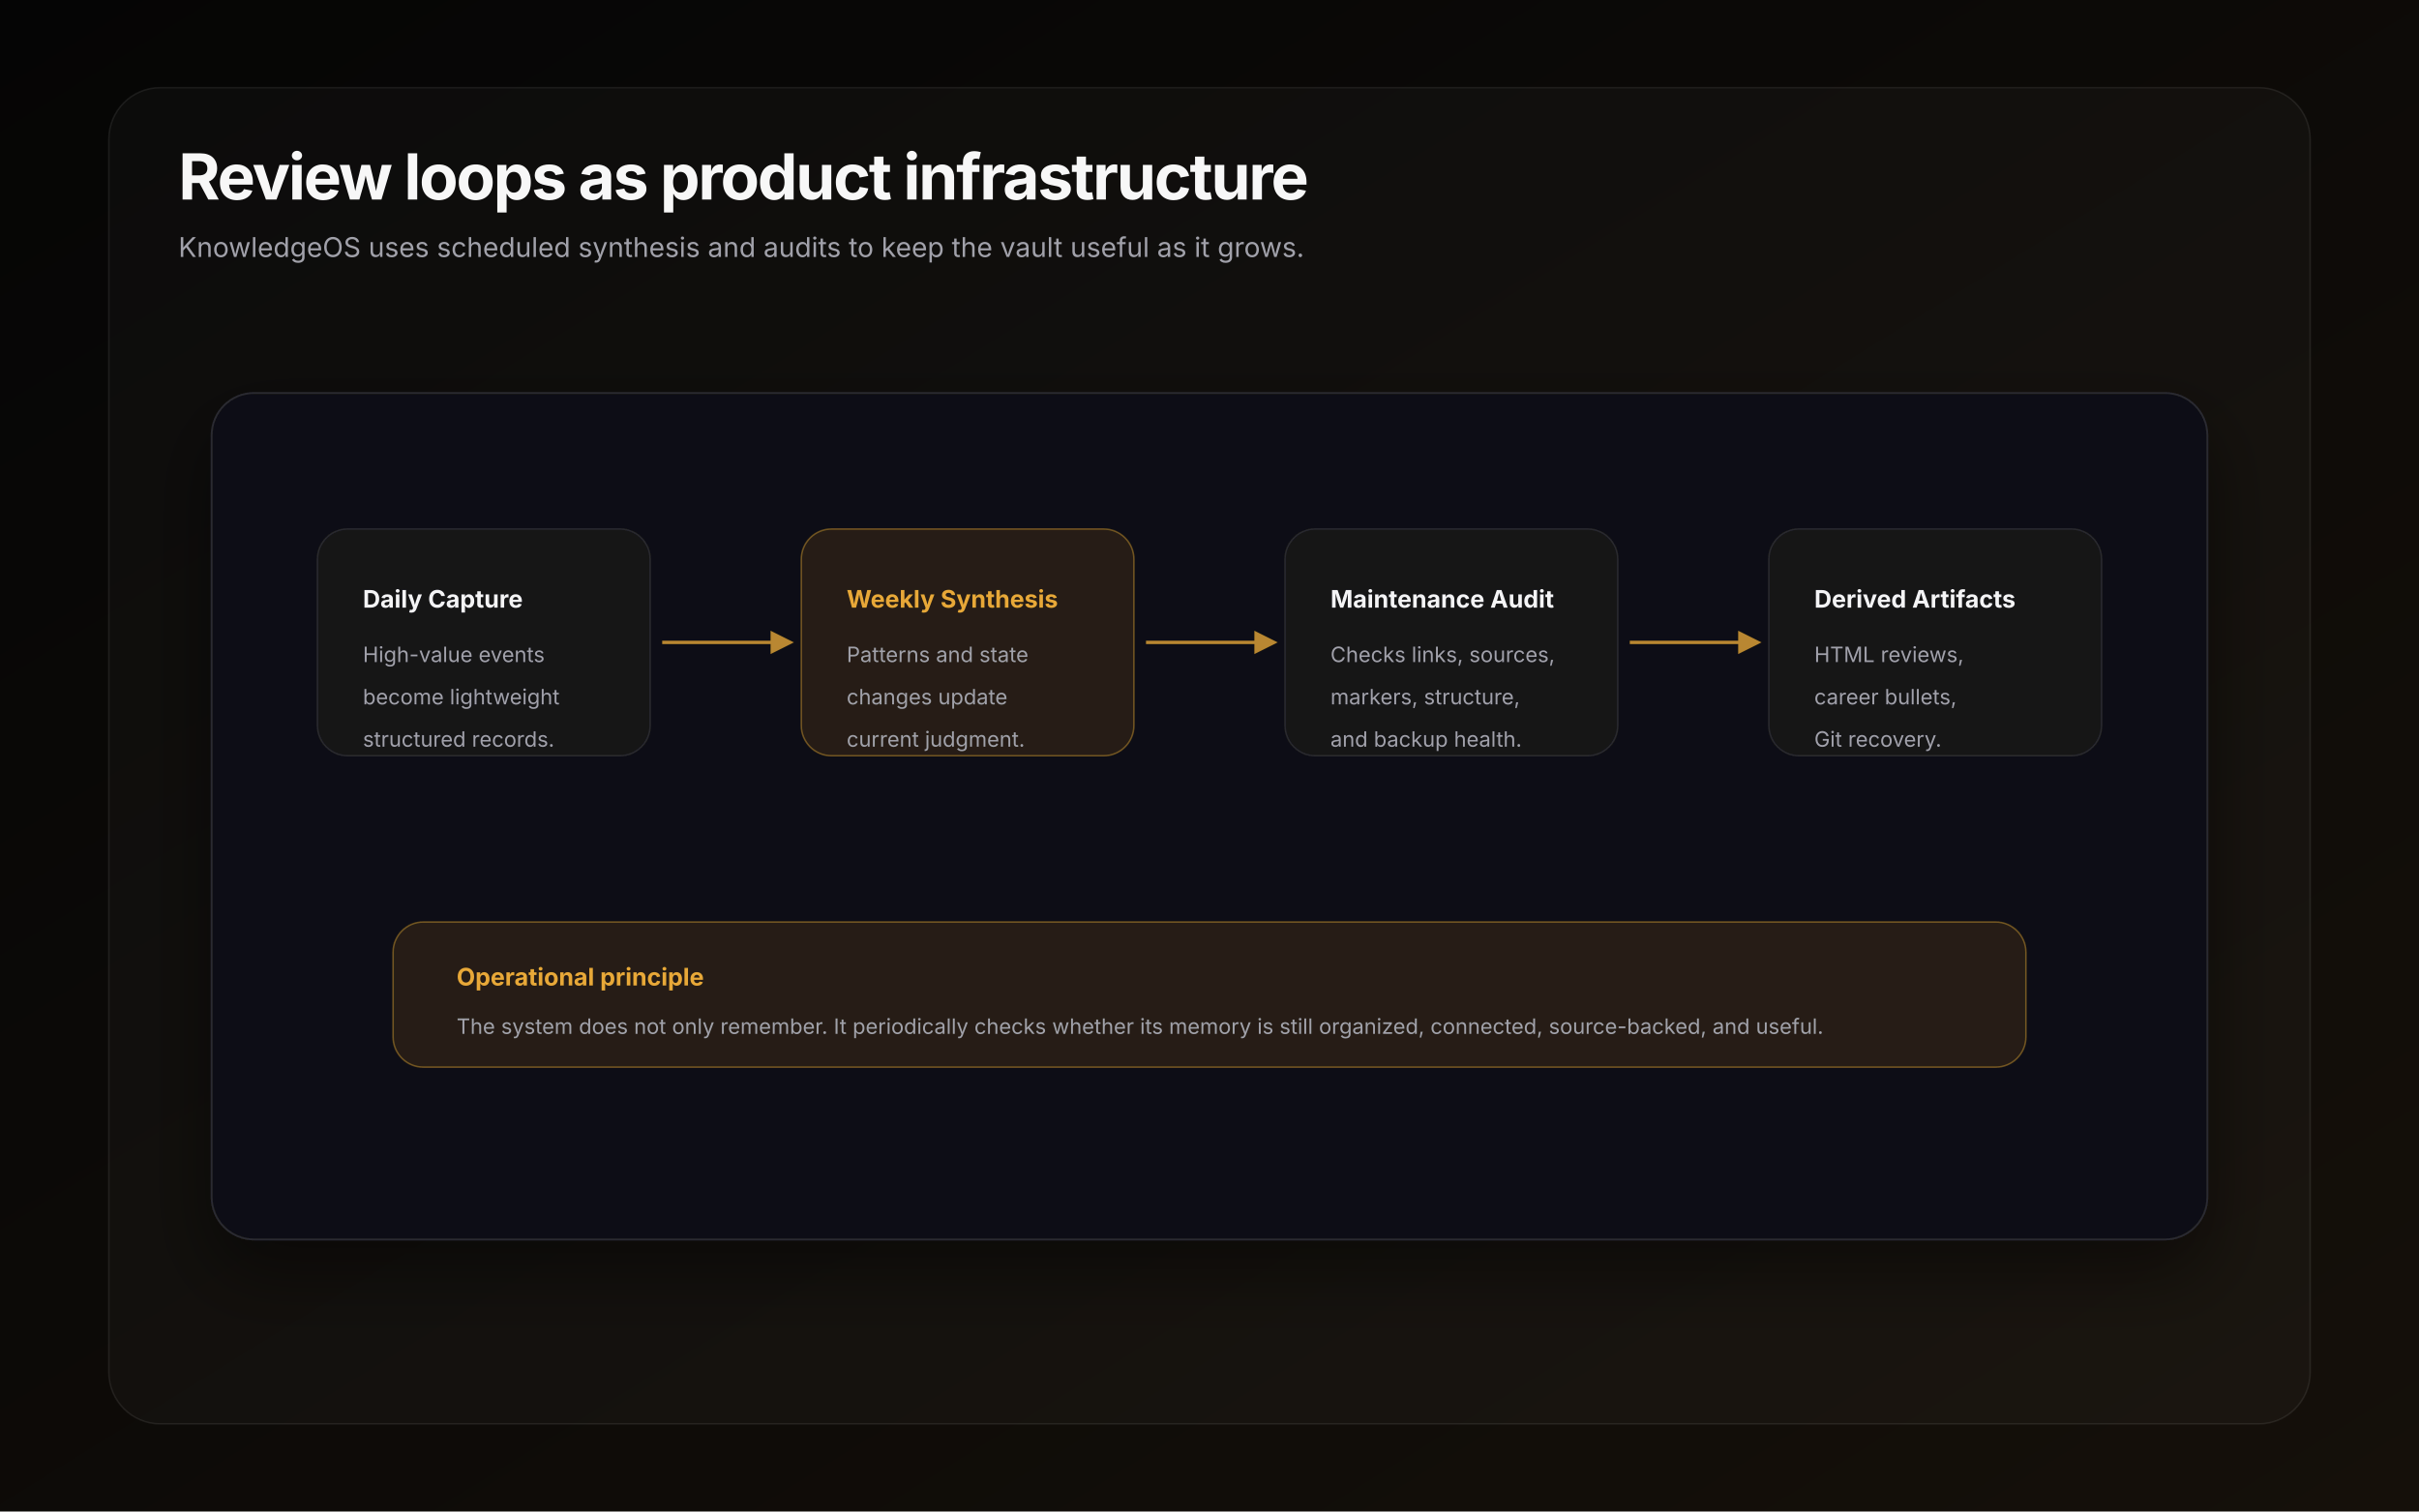
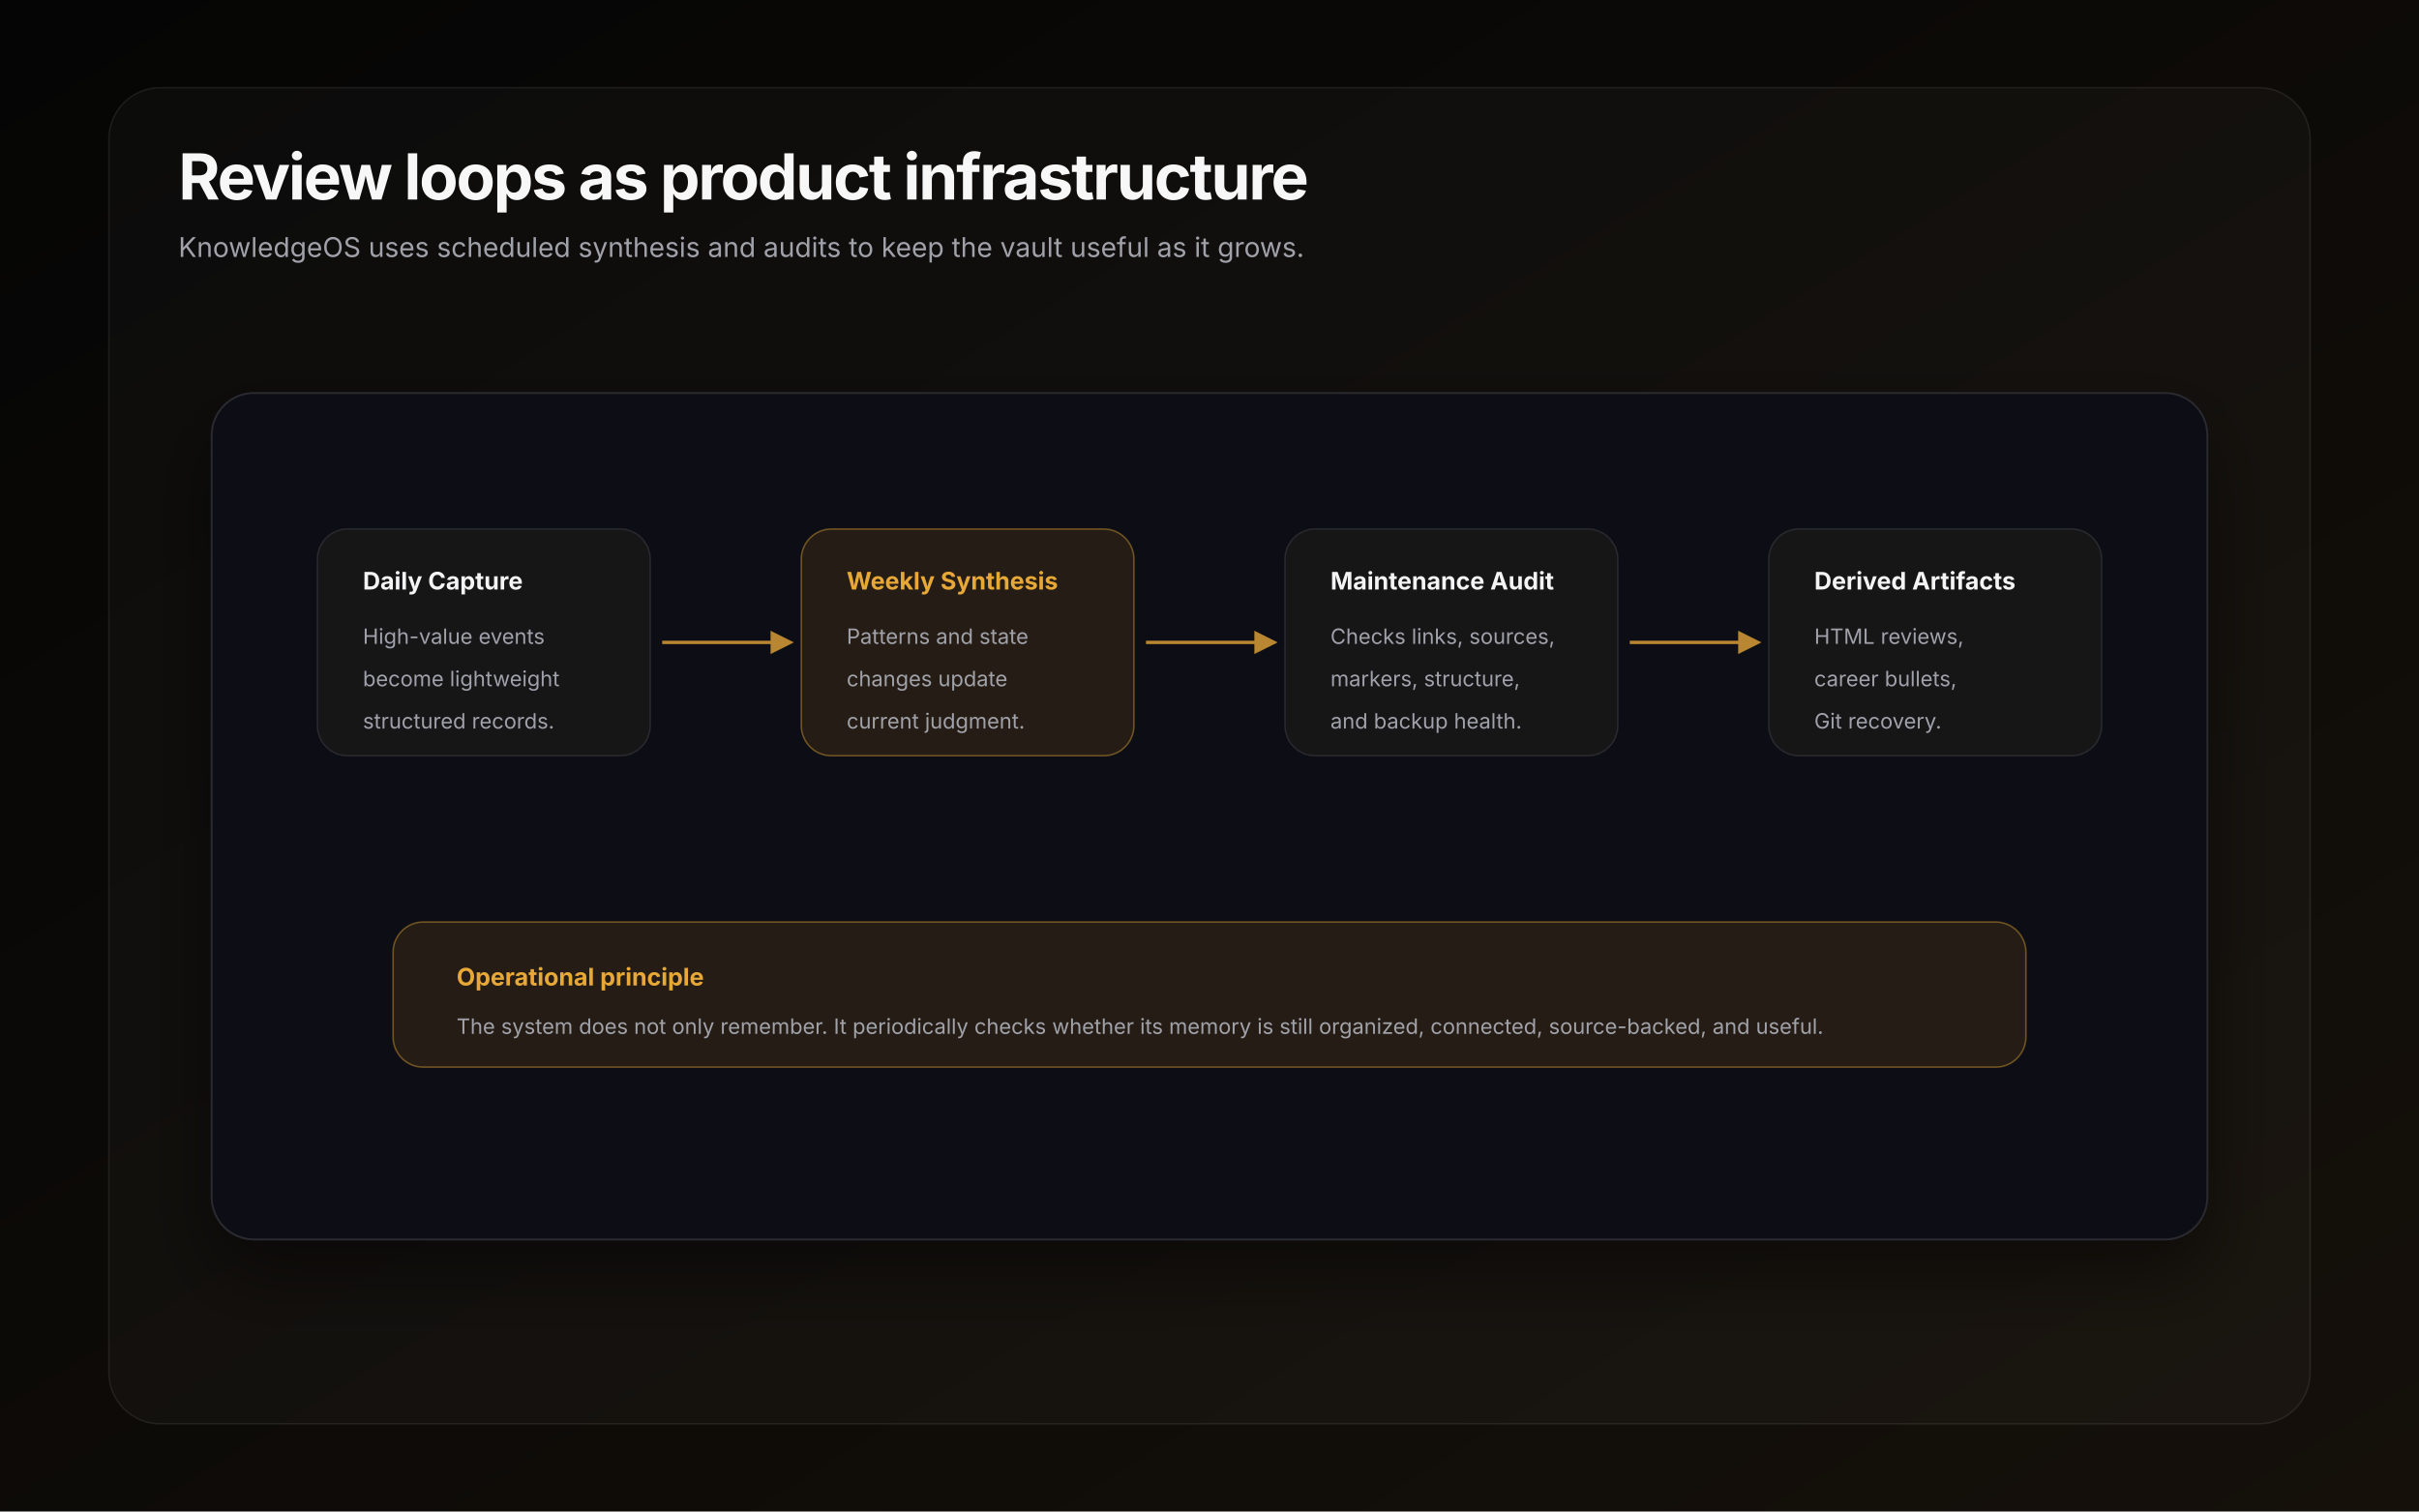
<svg xmlns="http://www.w3.org/2000/svg" width="1600" height="1000" viewBox="0 0 1600 1000" role="img" aria-labelledby="title desc">
  <defs>
    <linearGradient id="bg" x1="0" y1="0" x2="1" y2="1">
      <stop offset="0" stop-color="#050505" />
      <stop offset="1" stop-color="#15100a" />
    </linearGradient>
    <filter id="shadow" x="-20%" y="-20%" width="140%" height="140%">
      <feDropShadow dx="0" dy="22" stdDeviation="24" flood-color="#000" flood-opacity="0.45" />
    </filter>
    <marker id="arrow" viewBox="0 0 10 10" refX="8" refY="5" markerWidth="7" markerHeight="7" orient="auto">
      <path d="M0 0 L10 5 L0 10z" fill="#e8a838" />
    </marker>
    <style>.font{font-family:Inter,ui-sans-serif,-apple-system,BlinkMacSystemFont,"Segoe UI",sans-serif}.title{font-size:42px;font-weight:700;fill:#f7f7f7;letter-spacing:-.03em}.sub{font-size:18px;fill:#a1a1aa}.h{font-size:22px;font-weight:700;fill:#f7f7f7}.label{font-size:16px;font-weight:650;fill:#f4f4f5}.small{font-size:14px;fill:#a1a1aa}.tiny{font-size:12px;fill:#85858f}.gold{fill:#e8a838}.panel{fill:#101012;stroke:#2b2b31;stroke-width:1.2}.card{fill:#151518;stroke:#29292f;stroke-width:1}.accent{fill:rgba(232,168,56,.10);stroke:rgba(232,168,56,.42);stroke-width:1}.line{fill:none;stroke:#e8a838;stroke-width:2.2;marker-end:url(#arrow);opacity:.78}</style>
  </defs>
  <rect width="1600" height="1000" fill="url(#bg)" />
  <g class="font">
    <rect x="72" y="58" width="1456" height="884" rx="34" fill="rgba(255,255,255,.025)" stroke="rgba(255,255,255,.08)" />
    <text x="118" y="132" class="title">Review loops as product infrastructure</text>
    <text x="118" y="170" class="sub">KnowledgeOS uses scheduled synthesis and audits to keep the vault useful as it grows.</text>
    <g filter="url(#shadow)">
      <rect x="140" y="260" width="1320" height="560" rx="28" class="panel" />
      <rect x="210" y="350" width="220" height="150" rx="20" class="card" />
-       <text x="240" y="402" class="label">Daily Capture</text>
-       <text x="240" y="438" class="small">High-value events</text>
-       <text x="240" y="466" class="small">become lightweight</text>
-       <text x="240" y="494" class="small">structured records.</text>
+       <text x="240" y="390" class="label">Daily Capture</text>
+       <text x="240" y="426" class="small">High-value events</text>
+       <text x="240" y="454" class="small">become lightweight</text>
+       <text x="240" y="482" class="small">structured records.</text>
      <rect x="530" y="350" width="220" height="150" rx="20" class="accent" />
-       <text x="560" y="402" class="label gold">Weekly Synthesis</text>
-       <text x="560" y="438" class="small">Patterns and state</text>
-       <text x="560" y="466" class="small">changes update</text>
-       <text x="560" y="494" class="small">current judgment.</text>
+       <text x="560" y="390" class="label gold">Weekly Synthesis</text>
+       <text x="560" y="426" class="small">Patterns and state</text>
+       <text x="560" y="454" class="small">changes update</text>
+       <text x="560" y="482" class="small">current judgment.</text>
      <rect x="850" y="350" width="220" height="150" rx="20" class="card" />
-       <text x="880" y="402" class="label">Maintenance Audit</text>
-       <text x="880" y="438" class="small">Checks links, sources,</text>
-       <text x="880" y="466" class="small">markers, structure,</text>
-       <text x="880" y="494" class="small">and backup health.</text>
+       <text x="880" y="390" class="label">Maintenance Audit</text>
+       <text x="880" y="426" class="small">Checks links, sources,</text>
+       <text x="880" y="454" class="small">markers, structure,</text>
+       <text x="880" y="482" class="small">and backup health.</text>
      <rect x="1170" y="350" width="220" height="150" rx="20" class="card" />
-       <text x="1200" y="402" class="label">Derived Artifacts</text>
-       <text x="1200" y="438" class="small">HTML reviews,</text>
-       <text x="1200" y="466" class="small">career bullets,</text>
-       <text x="1200" y="494" class="small">Git recovery.</text>
+       <text x="1200" y="390" class="label">Derived Artifacts</text>
+       <text x="1200" y="426" class="small">HTML reviews,</text>
+       <text x="1200" y="454" class="small">career bullets,</text>
+       <text x="1200" y="482" class="small">Git recovery.</text>
      <path d="M 438 425 C 470 425 492 425 522 425" class="line" />
      <path d="M 758 425 C 790 425 812 425 842 425" class="line" />
      <path d="M 1078 425 C 1110 425 1132 425 1162 425" class="line" />
      <rect x="260" y="610" width="1080" height="96" rx="20" class="accent" />
      <text x="302" y="652" class="label gold">Operational principle</text>
      <text x="302" y="684" class="small">The system does not only remember. It periodically checks whether its memory is still organized, connected, source-backed, and useful.</text>
    </g>
  </g>
</svg>
